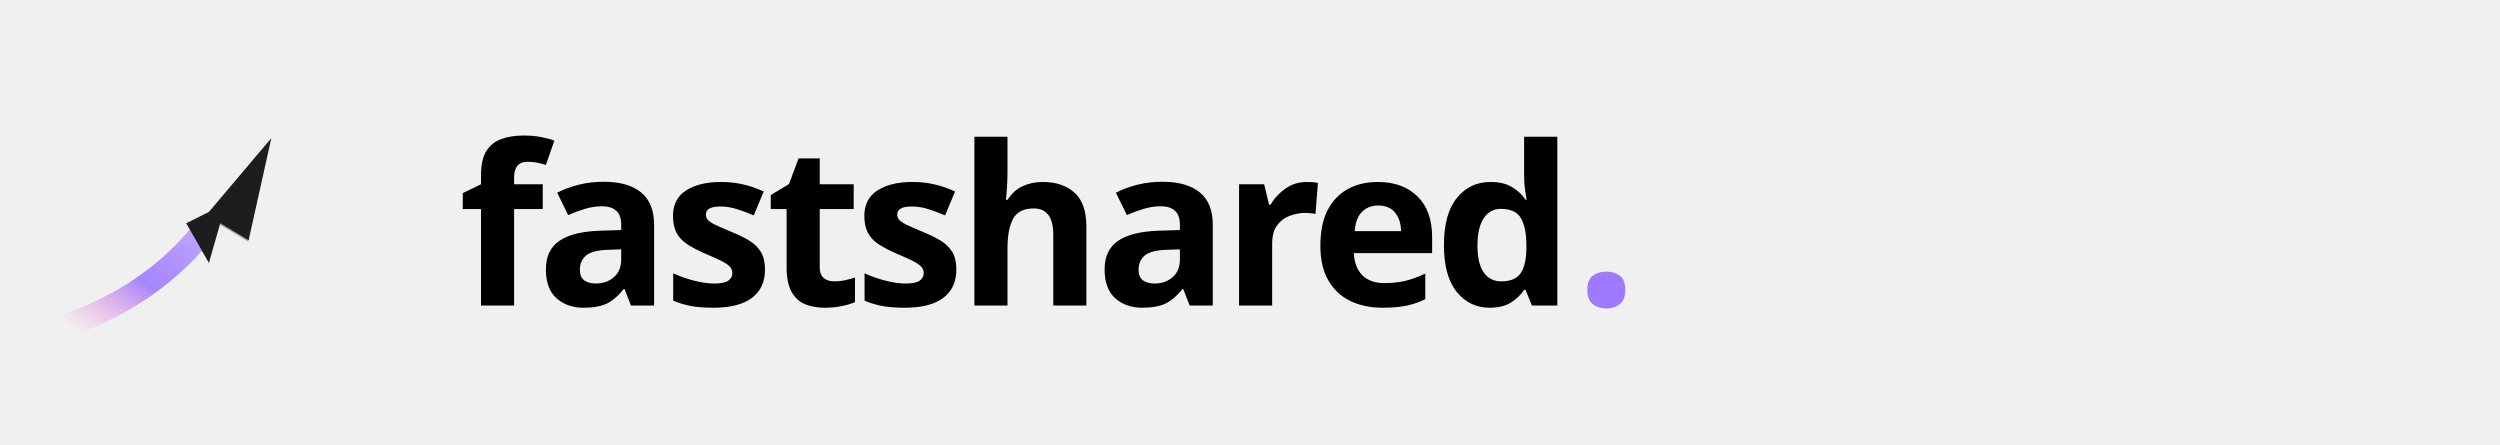
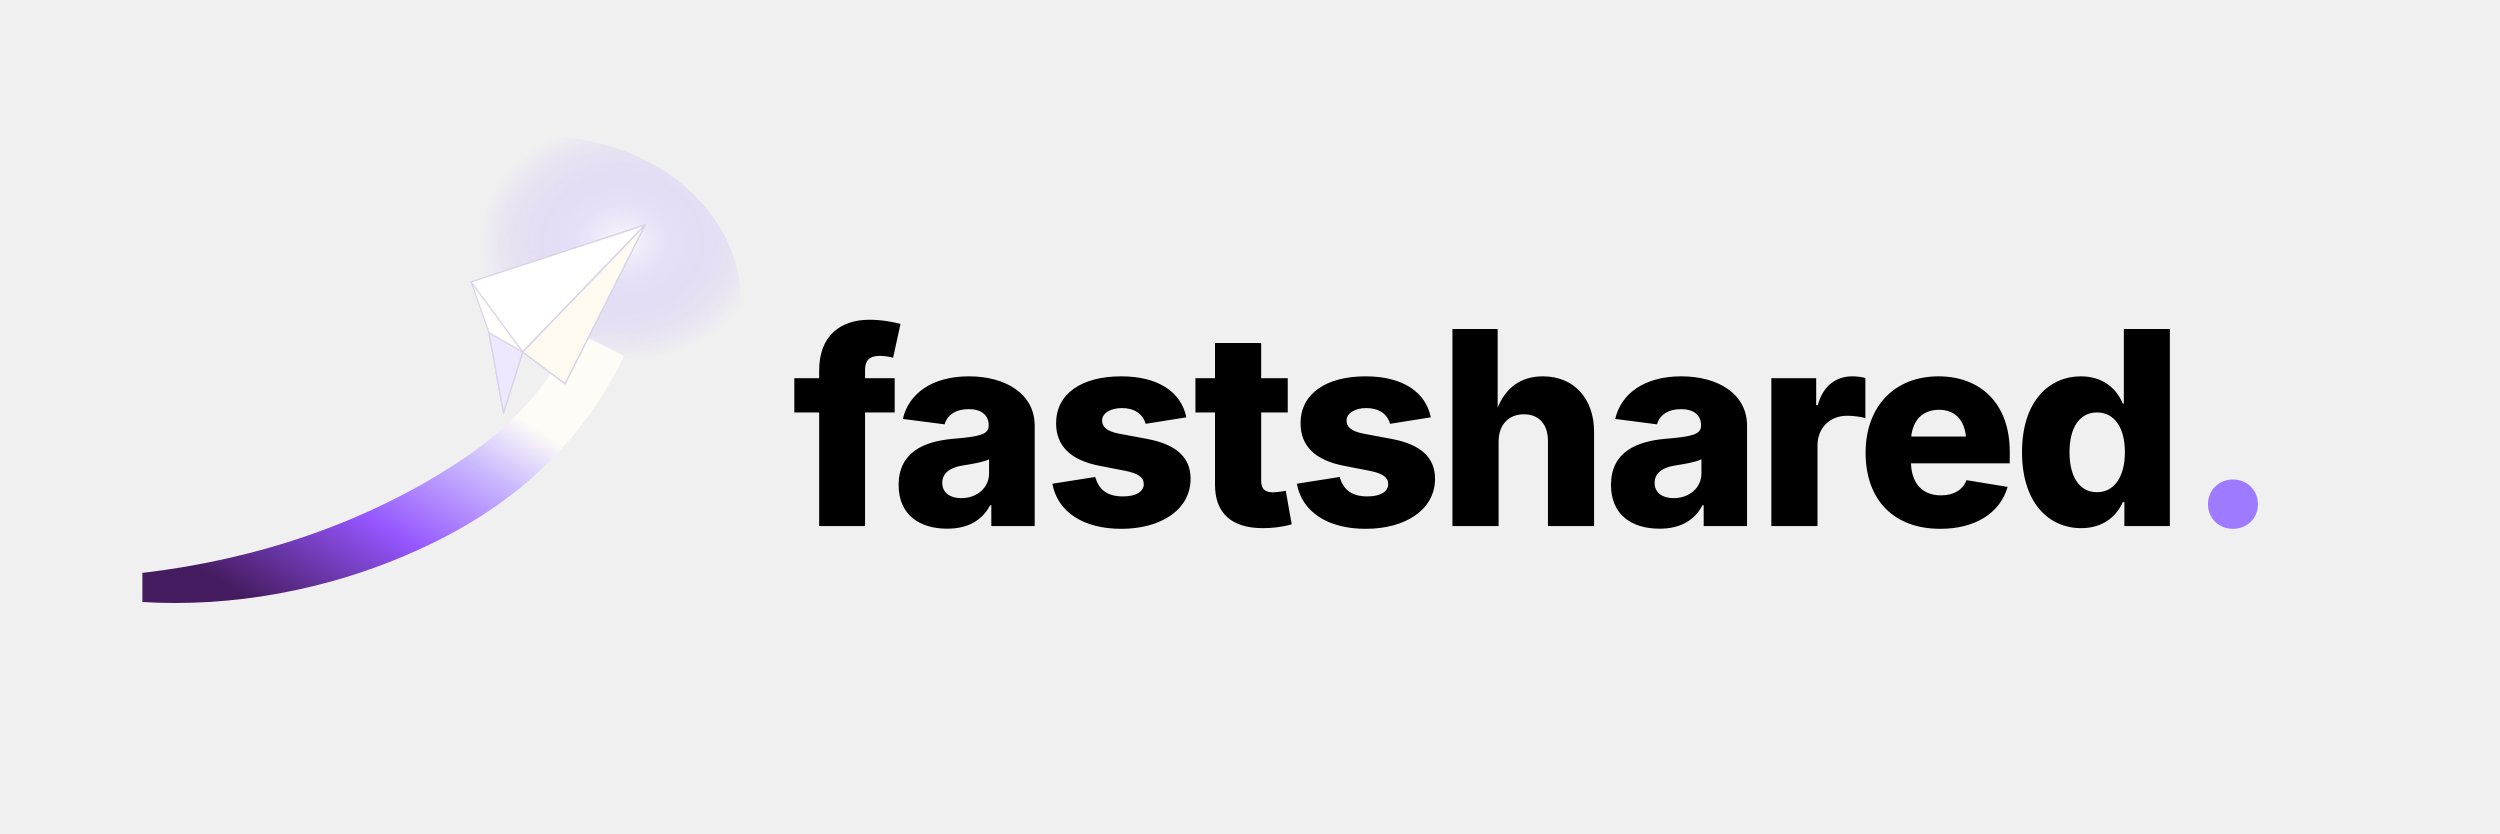
- <svg xmlns="http://www.w3.org/2000/svg" viewBox="0 0 360 64" role="img" aria-label="FastShared">
+ <svg xmlns="http://www.w3.org/2000/svg" viewBox="0 0 2400 800" role="img" aria-label="fastshared.">
  <defs>
-     <linearGradient id="fs-arc" x1="0%" y1="100%" x2="100%" y2="0%">
-       <stop offset="0%" stop-color="#ff7ad1" stop-opacity="0" />
-       <stop offset="50%" stop-color="#9d7aff" stop-opacity="0.9" />
-       <stop offset="100%" stop-color="#c1a9ff" />
+     <linearGradient id="fs-flight-arc" x1="11%" y1="86%" x2="75%" y2="28%">
+       <stop offset="0%" stop-color="#3b0f58" />
+       <stop offset="44%" stop-color="#8f4cff" />
+       <stop offset="78%" stop-color="#c7b4ff" />
+       <stop offset="100%" stop-color="#fffdf8" />
    </linearGradient>
+     <linearGradient id="fs-plane" x1="20%" y1="0%" x2="90%" y2="100%">
+       <stop offset="0%" stop-color="#ffffff" />
+       <stop offset="72%" stop-color="#fffdf8" />
+       <stop offset="100%" stop-color="#ddd5ef" />
+     </linearGradient>
+     <radialGradient id="fs-glow" cx="70%" cy="32%" r="36%">
+       <stop offset="0%" stop-color="#ffffff" stop-opacity="0.78" />
+       <stop offset="45%" stop-color="#cdbdff" stop-opacity="0.36" />
+       <stop offset="100%" stop-color="#9d7aff" stop-opacity="0" />
+     </radialGradient>
  </defs>
-   <g transform="translate(0 6) scale(0.3714)">
-     <path d="M 26 110 Q 60 98, 80 72" stroke="url(#fs-arc)" stroke-width="9" stroke-linecap="butt" fill="none" />
-     <g transform="translate(81 66) scale(1.1)" fill="#1d1d1f">
-       <path d="M 0 0 L 22 -26 L 14 10 L 4 4 L 0 18 L -8 4 Z" />
-       <path d="M 4 4 L 14 10" stroke="#1d1d1f" stroke-opacity="0.35" stroke-width="1" />
+   <g transform="translate(70 75) scale(0.635)">
+     <ellipse cx="710" cy="338" rx="300" ry="250" fill="url(#fs-glow)" />
+     <path d="M 105 748 C 275 728 442 674 588 577 C 662 528 721 464 760 383 L 833 420 C 772 548 671 644 531 709 C 386 777 234 800 105 792 Z" fill="url(#fs-flight-arc)" opacity="0.94" />
+     <g fill="url(#fs-plane)" stroke="#d9d3e7" stroke-width="2" stroke-linejoin="round">
+       <path d="M 602 308 L 865 222 L 744 462 L 680 414 L 651 506 L 629 385 Z" />
+       <path d="M 602 308 L 680 414 L 865 222 Z" fill="#ffffff" />
+       <path d="M 680 414 L 744 462 L 865 222 Z" fill="#fffaf0" />
+       <path d="M 629 385 L 651 506 L 680 414 Z" fill="#eee8ff" />
    </g>
+     <path d="M 680 414 L 865 222" fill="none" stroke="#d9d3e7" stroke-width="2" opacity="0.55" />
  </g>
-   <text x="66" y="44" font-family="'Bricolage Grotesque', system-ui, sans-serif" font-size="32" font-weight="700" letter-spacing="-1.12" fill="currentColor">fastshared<tspan fill="#9d7aff">.</tspan>
+   <text x="760" y="505" font-family="SF Pro Rounded, SF Pro Display, Inter, system-ui, sans-serif" font-size="260" font-weight="800" letter-spacing="-6" fill="currentColor">fastshared<tspan fill="#9d7aff">.</tspan>
  </text>
</svg>
